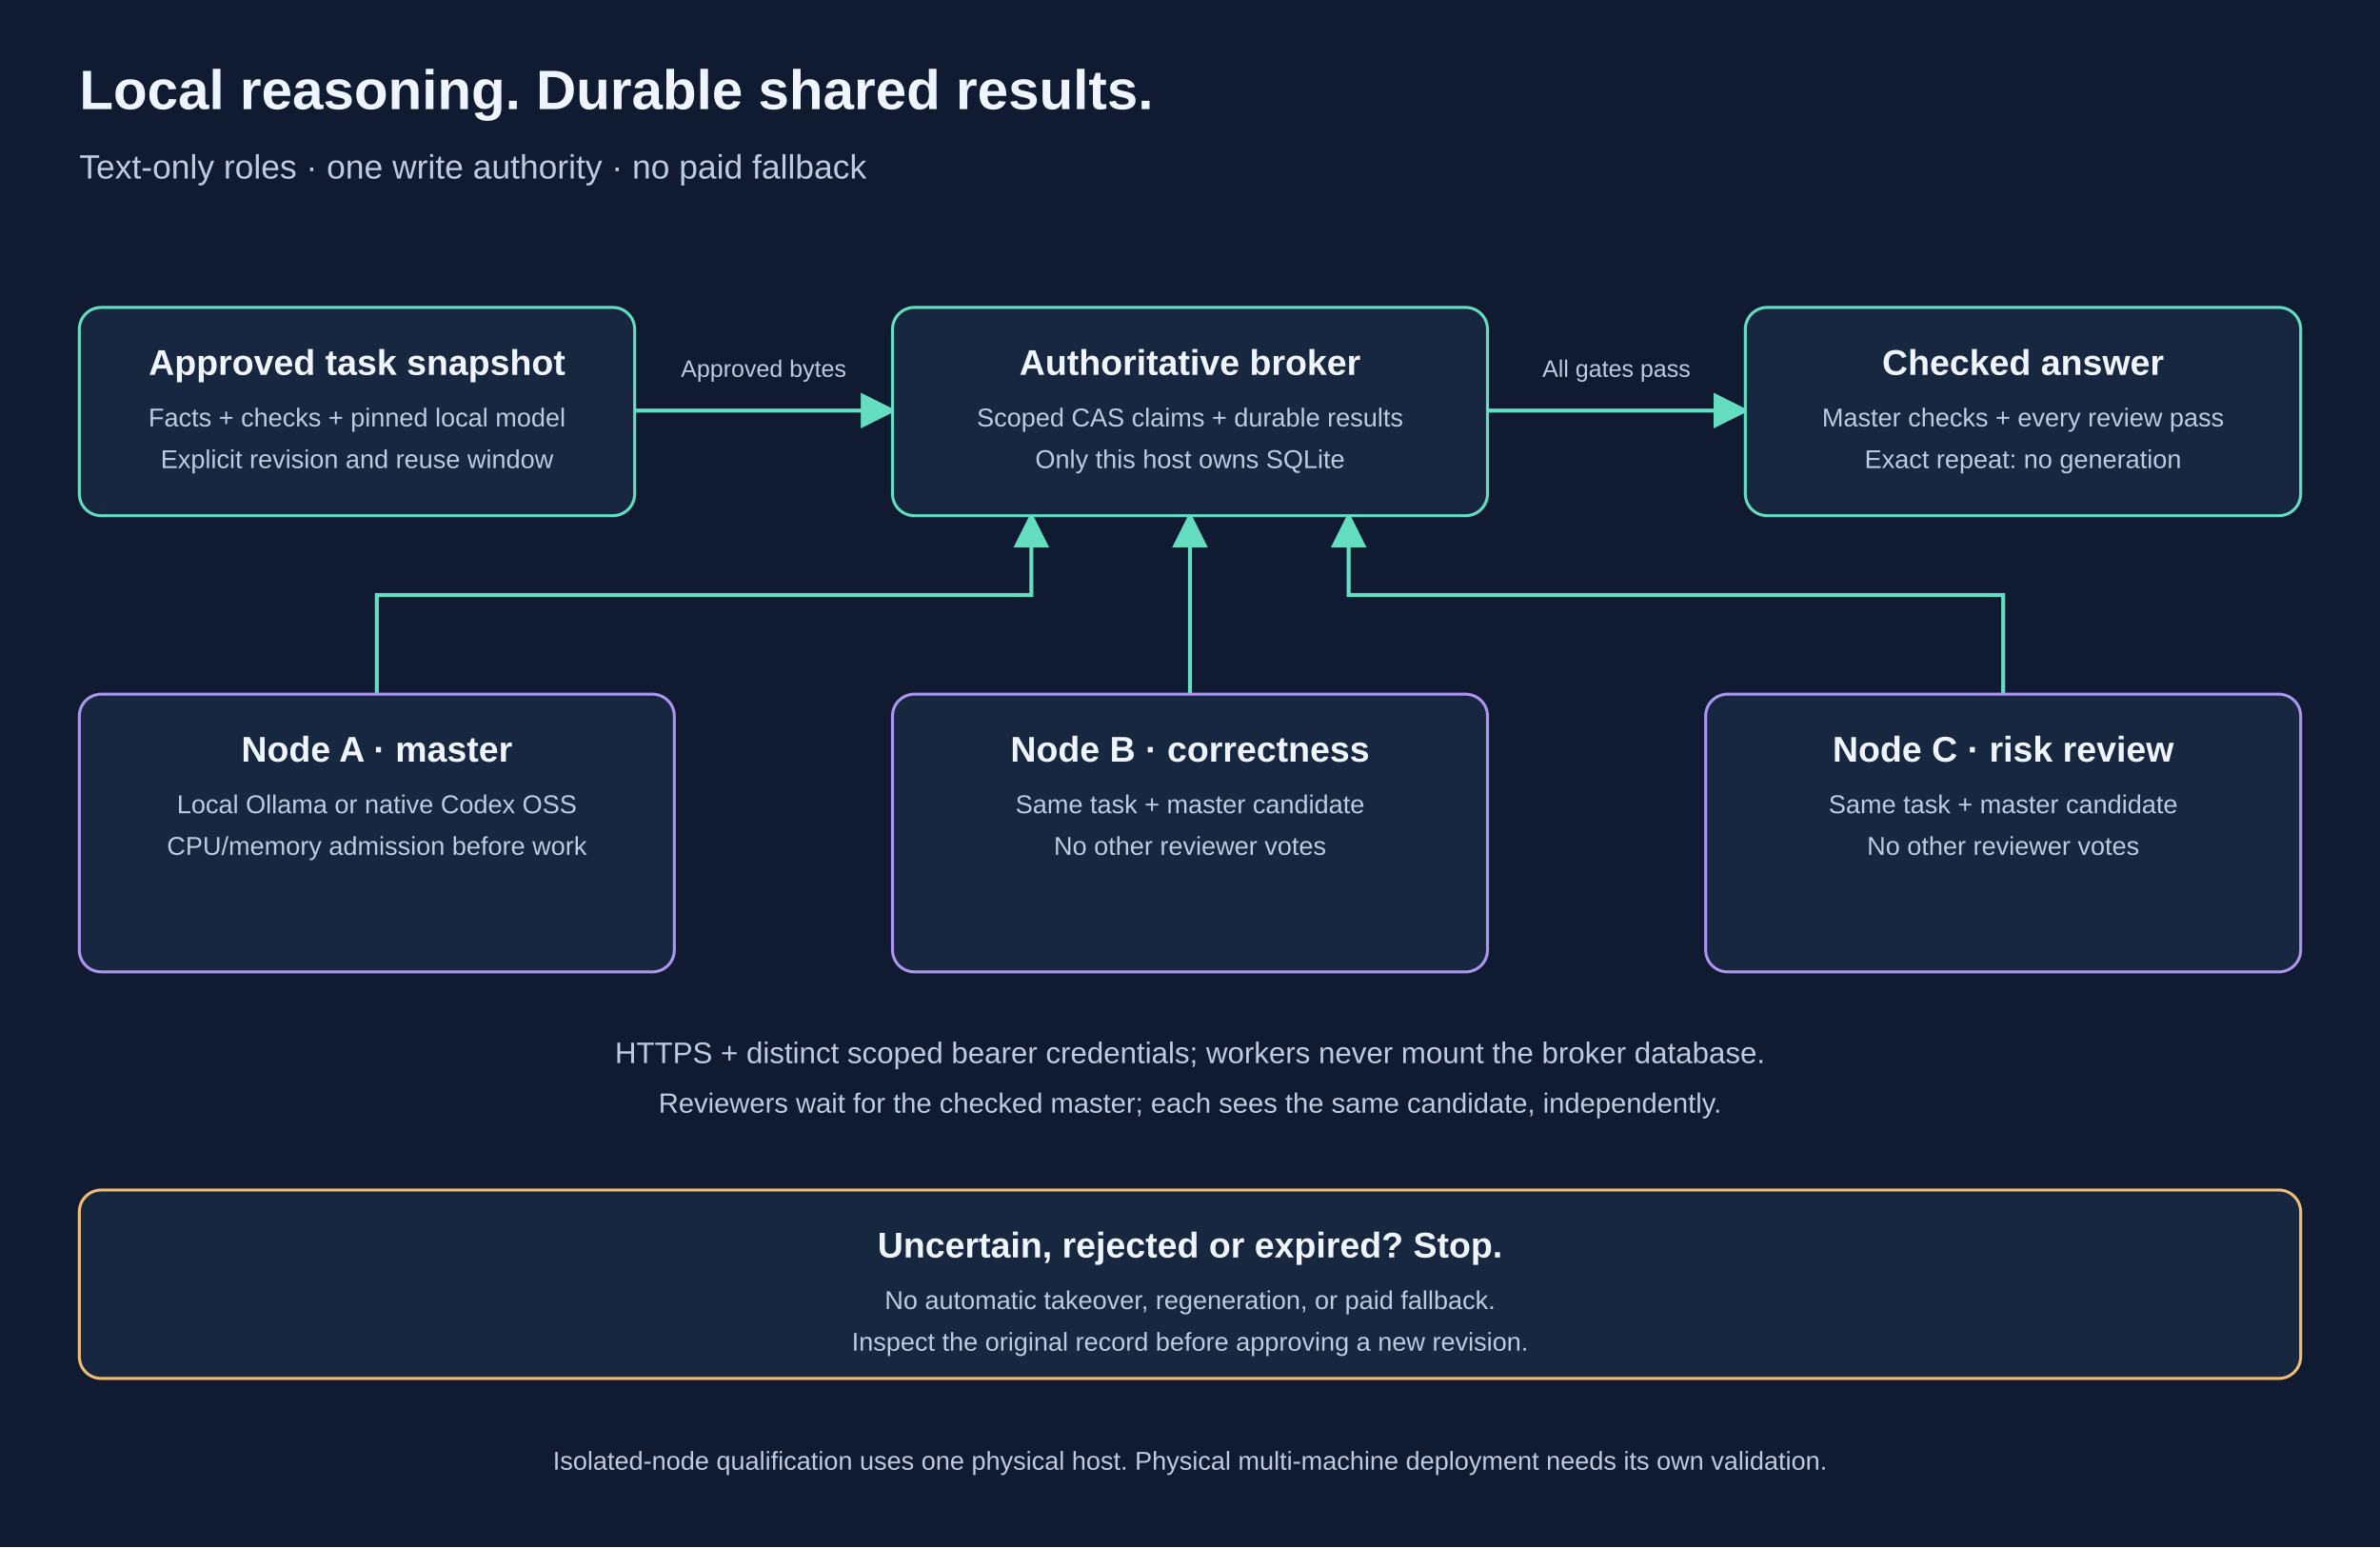
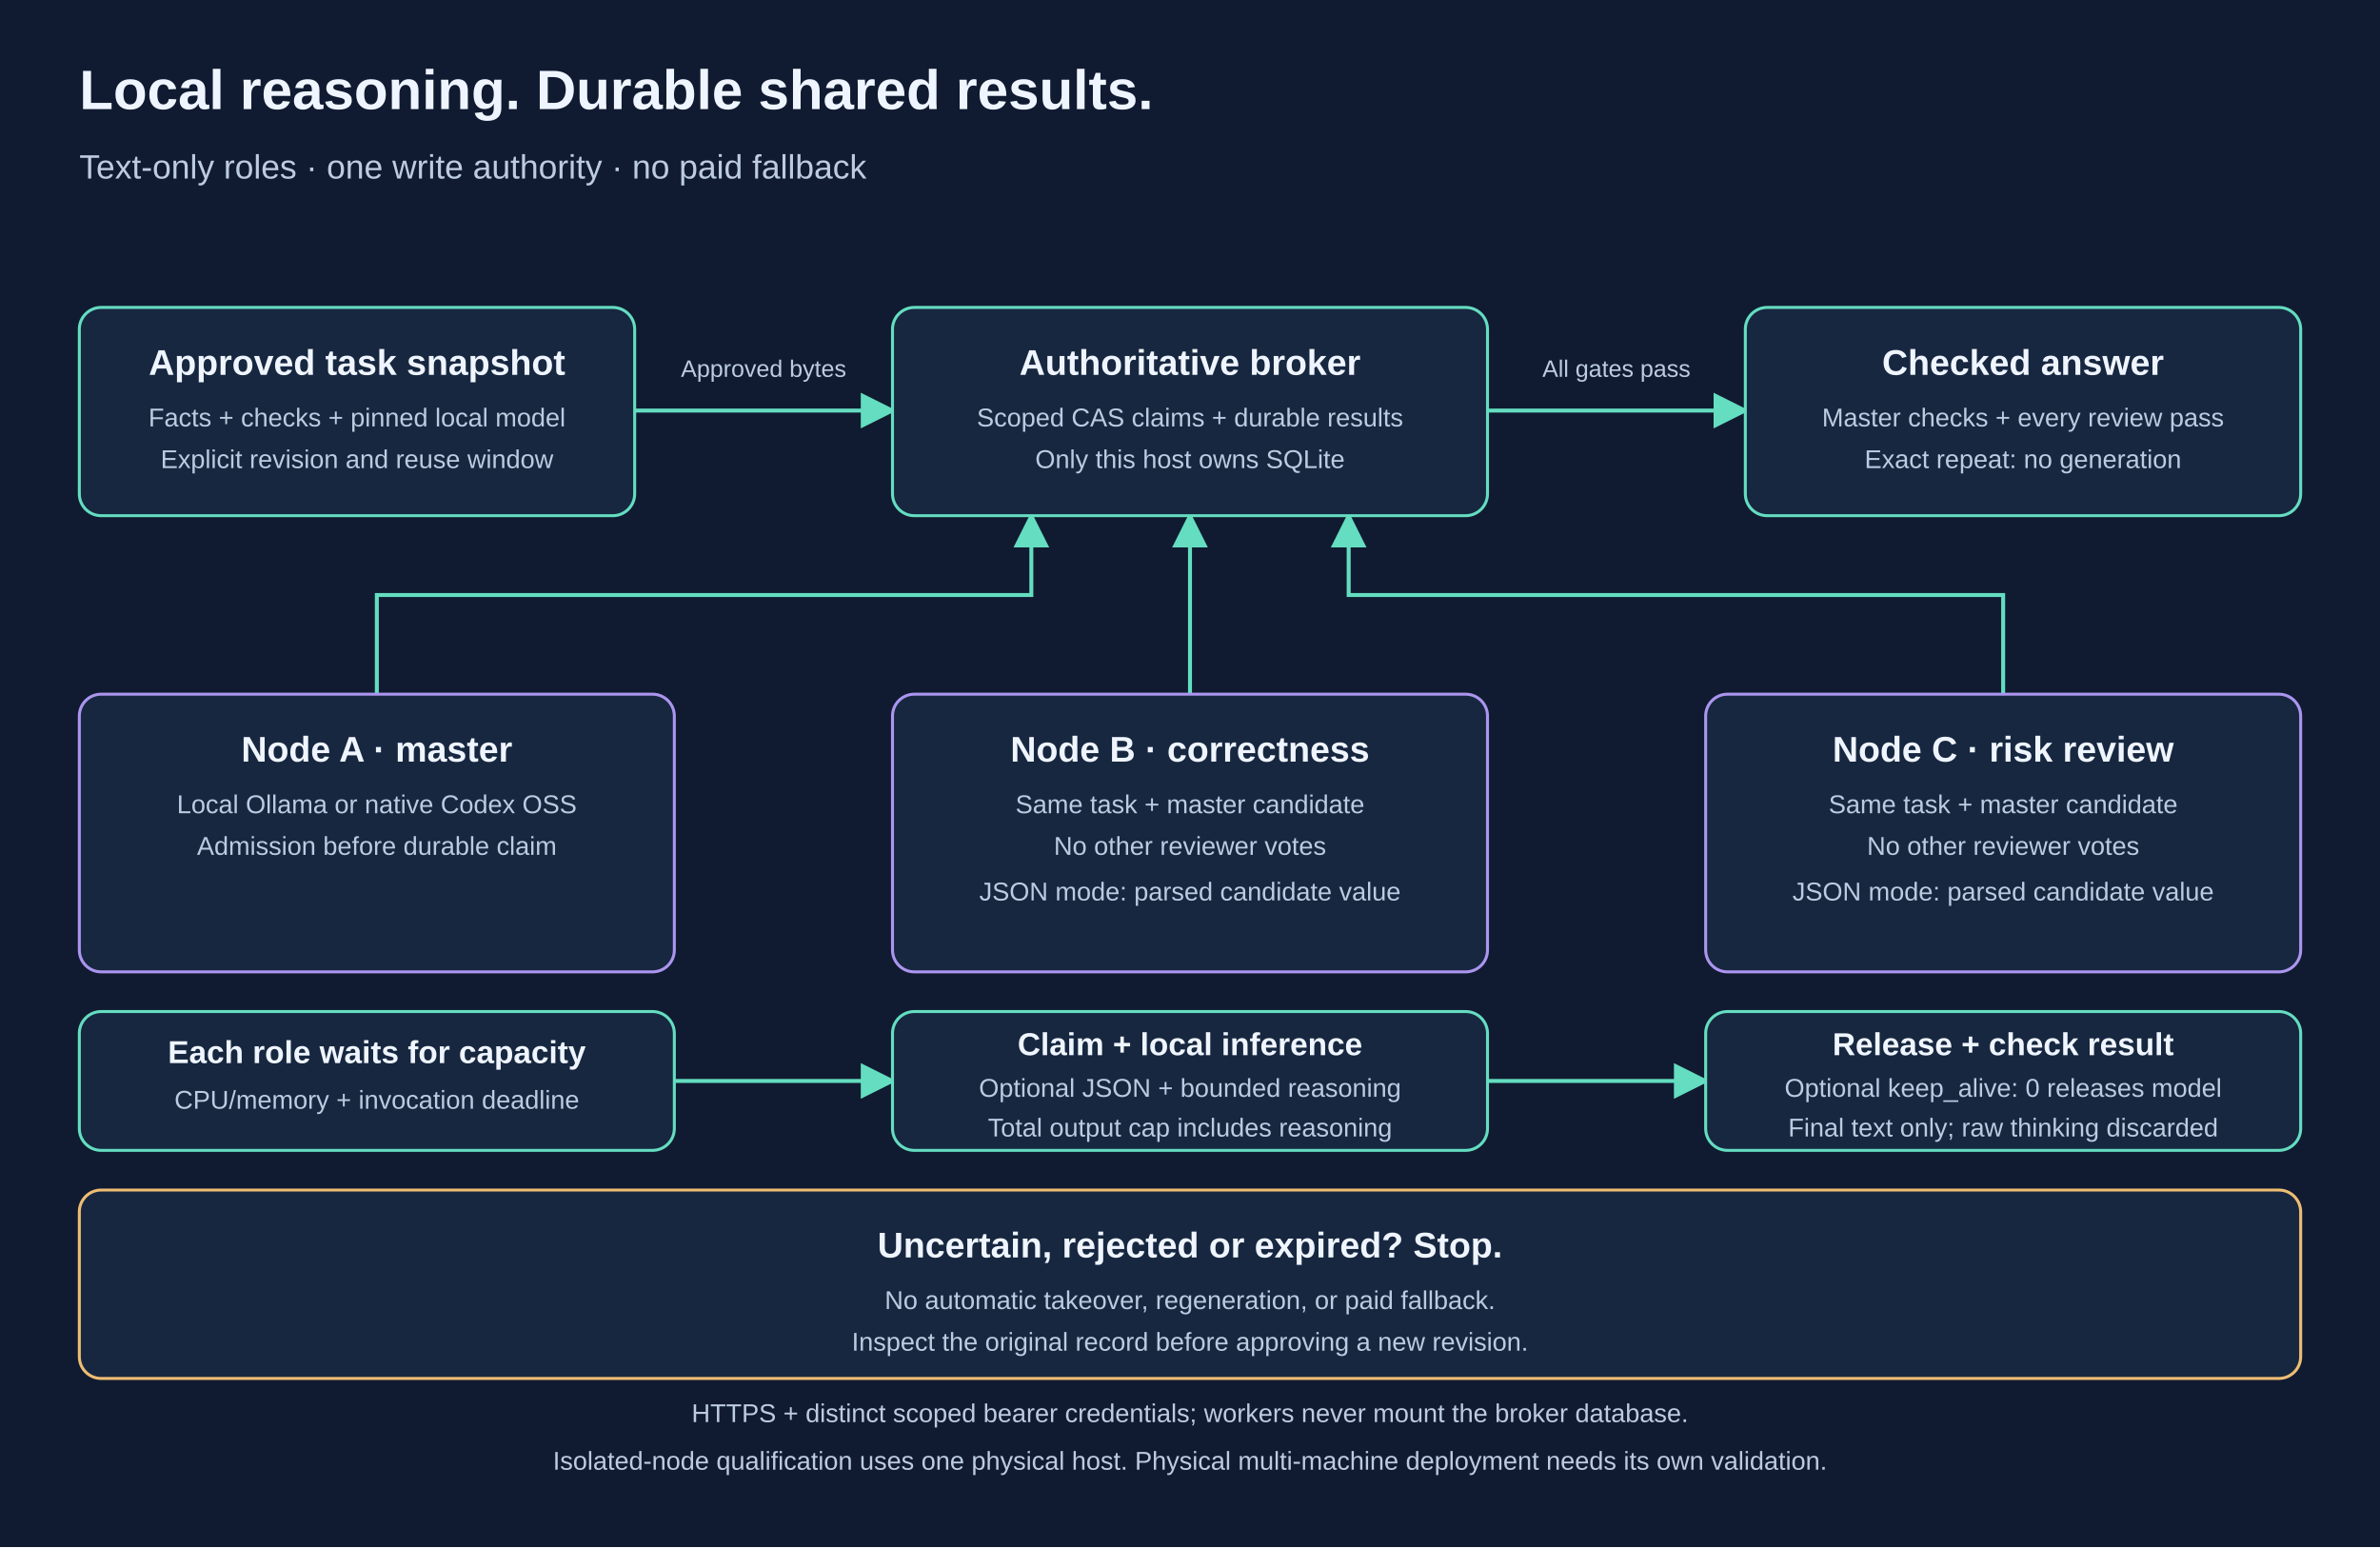
<svg xmlns="http://www.w3.org/2000/svg" width="1200" height="780" viewBox="0 0 1200 780" role="img" aria-labelledby="title desc">
  <defs>
    <marker id="arrow" markerWidth="9" markerHeight="9" refX="8" refY="4.5" orient="auto">
      <path d="M0,0 L9,4.5 L0,9" fill="#64ddc0" />
    </marker>
  </defs>
  <rect width="1200" height="780" fill="#101b31" />
  <text x="40" y="55" fill="#eff5ff" font-family="Arial,sans-serif" font-size="28" font-weight="700">Local reasoning. Durable shared results.</text>
  <text x="40" y="90" fill="#bdcbe0" font-family="Arial,sans-serif" font-size="17">Text-only roles · one write authority · no paid fallback</text>
  <path d="M320,207 L450,207" fill="none" stroke="#64ddc0" stroke-width="2" marker-end="url(#arrow)" />
  <text x="385" y="190" text-anchor="middle" fill="#bdcbe0" font-family="Arial,sans-serif" font-size="12">Approved bytes</text>
  <path d="M750,207 L880,207" fill="none" stroke="#64ddc0" stroke-width="2" marker-end="url(#arrow)" />
  <text x="815" y="190" text-anchor="middle" fill="#bdcbe0" font-family="Arial,sans-serif" font-size="12">All gates pass</text>
  <path d="M190,350 L190,300 L520,300 L520,260" fill="none" stroke="#64ddc0" stroke-width="2" marker-end="url(#arrow)" />
  <path d="M600,350 L600,260" fill="none" stroke="#64ddc0" stroke-width="2" marker-end="url(#arrow)" />
  <path d="M1010,350 L1010,300 L680,300 L680,260" fill="none" stroke="#64ddc0" stroke-width="2" marker-end="url(#arrow)" />
  <rect x="40" y="155" width="280" height="105" rx="11" fill="#172740" stroke="#64ddc0" stroke-width="1.5" />
  <text x="180" y="189" text-anchor="middle" fill="#eff5ff" font-family="Arial,sans-serif" font-size="18" font-weight="700">Approved task snapshot</text>
  <text x="180" y="215" text-anchor="middle" fill="#bdcbe0" font-family="Arial,sans-serif" font-size="13" font-weight="400">Facts + checks + pinned local model</text>
  <text x="180" y="236" text-anchor="middle" fill="#bdcbe0" font-family="Arial,sans-serif" font-size="13" font-weight="400">Explicit revision and reuse window</text>
  <rect x="450" y="155" width="300" height="105" rx="11" fill="#172740" stroke="#64ddc0" stroke-width="1.5" />
  <text x="600" y="189" text-anchor="middle" fill="#eff5ff" font-family="Arial,sans-serif" font-size="18" font-weight="700">Authoritative broker</text>
  <text x="600" y="215" text-anchor="middle" fill="#bdcbe0" font-family="Arial,sans-serif" font-size="13" font-weight="400">Scoped CAS claims + durable results</text>
  <text x="600" y="236" text-anchor="middle" fill="#bdcbe0" font-family="Arial,sans-serif" font-size="13" font-weight="400">Only this host owns SQLite</text>
  <rect x="880" y="155" width="280" height="105" rx="11" fill="#172740" stroke="#64ddc0" stroke-width="1.5" />
  <text x="1020" y="189" text-anchor="middle" fill="#eff5ff" font-family="Arial,sans-serif" font-size="18" font-weight="700">Checked answer</text>
  <text x="1020" y="215" text-anchor="middle" fill="#bdcbe0" font-family="Arial,sans-serif" font-size="13" font-weight="400">Master checks + every review pass</text>
  <text x="1020" y="236" text-anchor="middle" fill="#bdcbe0" font-family="Arial,sans-serif" font-size="13" font-weight="400">Exact repeat: no generation</text>
  <rect x="40" y="350" width="300" height="140" rx="11" fill="#172740" stroke="#ab95ef" stroke-width="1.5" />
  <text x="190" y="384" text-anchor="middle" fill="#eff5ff" font-family="Arial,sans-serif" font-size="18" font-weight="700">Node A · master</text>
  <text x="190" y="410" text-anchor="middle" fill="#bdcbe0" font-family="Arial,sans-serif" font-size="13" font-weight="400">Local Ollama or native Codex OSS</text>
-   <text x="190" y="431" text-anchor="middle" fill="#bdcbe0" font-family="Arial,sans-serif" font-size="13" font-weight="400">CPU/memory admission before work</text>
+   <text x="190" y="431" text-anchor="middle" fill="#bdcbe0" font-family="Arial,sans-serif" font-size="13" font-weight="400">Admission before durable claim</text>
  <rect x="450" y="350" width="300" height="140" rx="11" fill="#172740" stroke="#ab95ef" stroke-width="1.5" />
  <text x="600" y="384" text-anchor="middle" fill="#eff5ff" font-family="Arial,sans-serif" font-size="18" font-weight="700">Node B · correctness</text>
  <text x="600" y="410" text-anchor="middle" fill="#bdcbe0" font-family="Arial,sans-serif" font-size="13" font-weight="400">Same task + master candidate</text>
  <text x="600" y="431" text-anchor="middle" fill="#bdcbe0" font-family="Arial,sans-serif" font-size="13" font-weight="400">No other reviewer votes</text>
+   <text x="600" y="454" text-anchor="middle" fill="#bdcbe0" font-family="Arial,sans-serif" font-size="13" font-weight="400">JSON mode: parsed candidate value</text>
  <rect x="860" y="350" width="300" height="140" rx="11" fill="#172740" stroke="#ab95ef" stroke-width="1.5" />
  <text x="1010" y="384" text-anchor="middle" fill="#eff5ff" font-family="Arial,sans-serif" font-size="18" font-weight="700">Node C · risk review</text>
  <text x="1010" y="410" text-anchor="middle" fill="#bdcbe0" font-family="Arial,sans-serif" font-size="13" font-weight="400">Same task + master candidate</text>
  <text x="1010" y="431" text-anchor="middle" fill="#bdcbe0" font-family="Arial,sans-serif" font-size="13" font-weight="400">No other reviewer votes</text>
+   <text x="1010" y="454" text-anchor="middle" fill="#bdcbe0" font-family="Arial,sans-serif" font-size="13" font-weight="400">JSON mode: parsed candidate value</text>
+   <path d="M340,545 L450,545" fill="none" stroke="#64ddc0" stroke-width="2" marker-end="url(#arrow)" />
+   <path d="M750,545 L860,545" fill="none" stroke="#64ddc0" stroke-width="2" marker-end="url(#arrow)" />
+   <rect x="40" y="510" width="300" height="70" rx="11" fill="#172740" stroke="#64ddc0" stroke-width="1.5" />
+   <text x="190" y="536" text-anchor="middle" fill="#eff5ff" font-family="Arial,sans-serif" font-size="16" font-weight="700">Each role waits for capacity</text>
+   <text x="190" y="559" text-anchor="middle" fill="#bdcbe0" font-family="Arial,sans-serif" font-size="13">CPU/memory + invocation deadline</text>
+   <rect x="450" y="510" width="300" height="70" rx="11" fill="#172740" stroke="#64ddc0" stroke-width="1.5" />
+   <text x="600" y="532" text-anchor="middle" fill="#eff5ff" font-family="Arial,sans-serif" font-size="16" font-weight="700">Claim + local inference</text>
+   <text x="600" y="553" text-anchor="middle" fill="#bdcbe0" font-family="Arial,sans-serif" font-size="13">Optional JSON + bounded reasoning</text>
+   <text x="600" y="573" text-anchor="middle" fill="#bdcbe0" font-family="Arial,sans-serif" font-size="13">Total output cap includes reasoning</text>
+   <rect x="860" y="510" width="300" height="70" rx="11" fill="#172740" stroke="#64ddc0" stroke-width="1.5" />
+   <text x="1010" y="532" text-anchor="middle" fill="#eff5ff" font-family="Arial,sans-serif" font-size="16" font-weight="700">Release + check result</text>
+   <text x="1010" y="553" text-anchor="middle" fill="#bdcbe0" font-family="Arial,sans-serif" font-size="13">Optional keep_alive: 0 releases model</text>
+   <text x="1010" y="573" text-anchor="middle" fill="#bdcbe0" font-family="Arial,sans-serif" font-size="13">Final text only; raw thinking discarded</text>
  <rect x="40" y="600" width="1120" height="95" rx="11" fill="#172740" stroke="#efbd73" stroke-width="1.5" />
  <text x="600" y="634" text-anchor="middle" fill="#eff5ff" font-family="Arial,sans-serif" font-size="18" font-weight="700">Uncertain, rejected or expired? Stop.</text>
  <text x="600" y="660" text-anchor="middle" fill="#bdcbe0" font-family="Arial,sans-serif" font-size="13" font-weight="400">No automatic takeover, regeneration, or paid fallback.</text>
  <text x="600" y="681" text-anchor="middle" fill="#bdcbe0" font-family="Arial,sans-serif" font-size="13" font-weight="400">Inspect the original record before approving a new revision.</text>
-   <text x="600" y="536" text-anchor="middle" fill="#bdcbe0" font-family="Arial,sans-serif" font-size="15">HTTPS + distinct scoped bearer credentials; workers never mount the broker database.</text>
-   <text x="600" y="561" text-anchor="middle" fill="#bdcbe0" font-family="Arial,sans-serif" font-size="14">Reviewers wait for the checked master; each sees the same candidate, independently.</text>
+   <text x="600" y="717" text-anchor="middle" fill="#bdcbe0" font-family="Arial,sans-serif" font-size="13">HTTPS + distinct scoped bearer credentials; workers never mount the broker database.</text>
  <text x="600" y="741" text-anchor="middle" fill="#bdcbe0" font-family="Arial,sans-serif" font-size="13">Isolated-node qualification uses one physical host. Physical multi-machine deployment needs its own validation.</text>
</svg>
